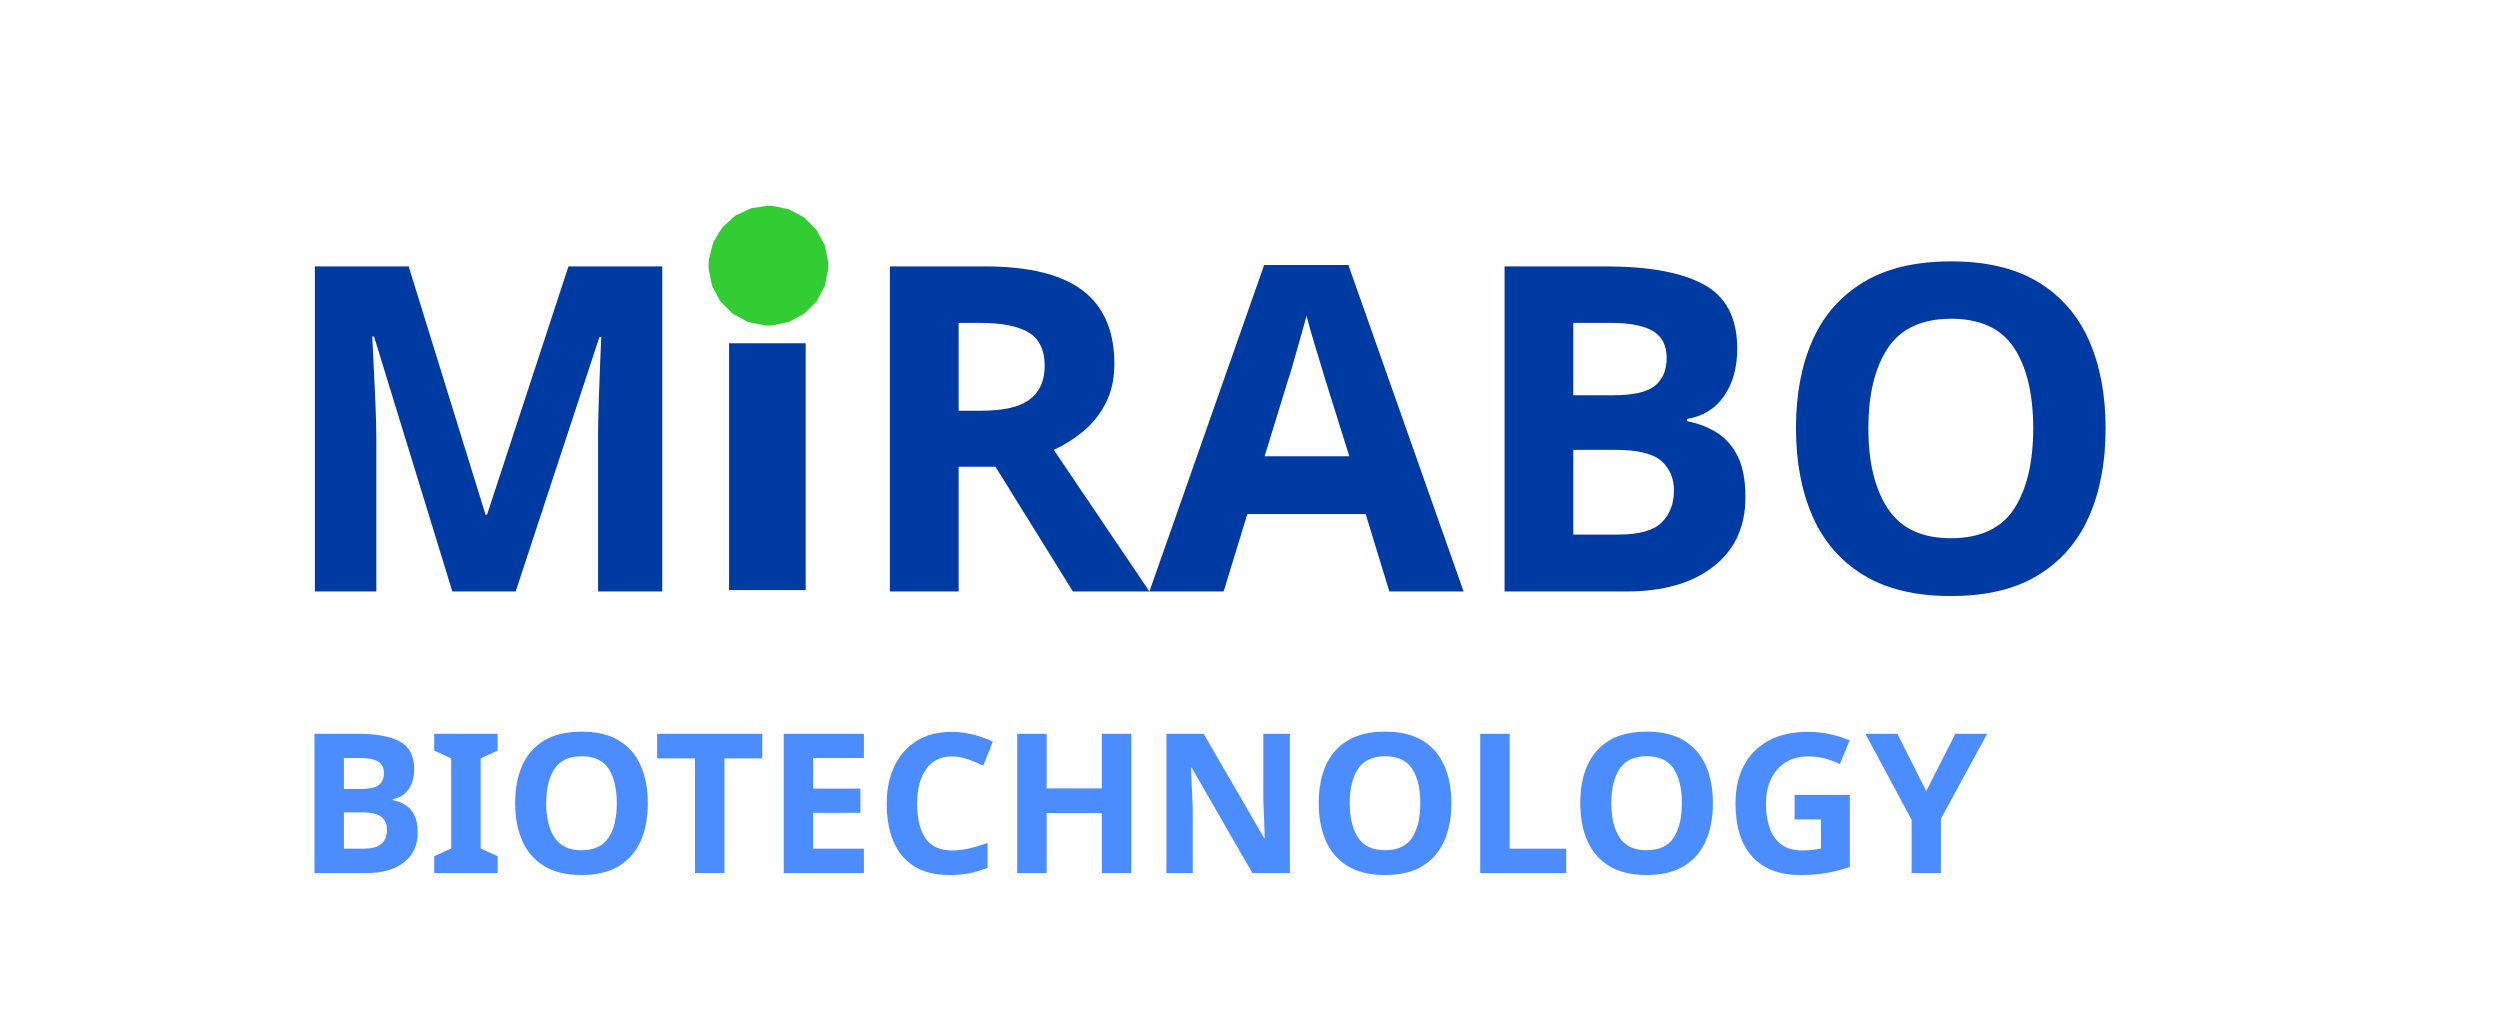
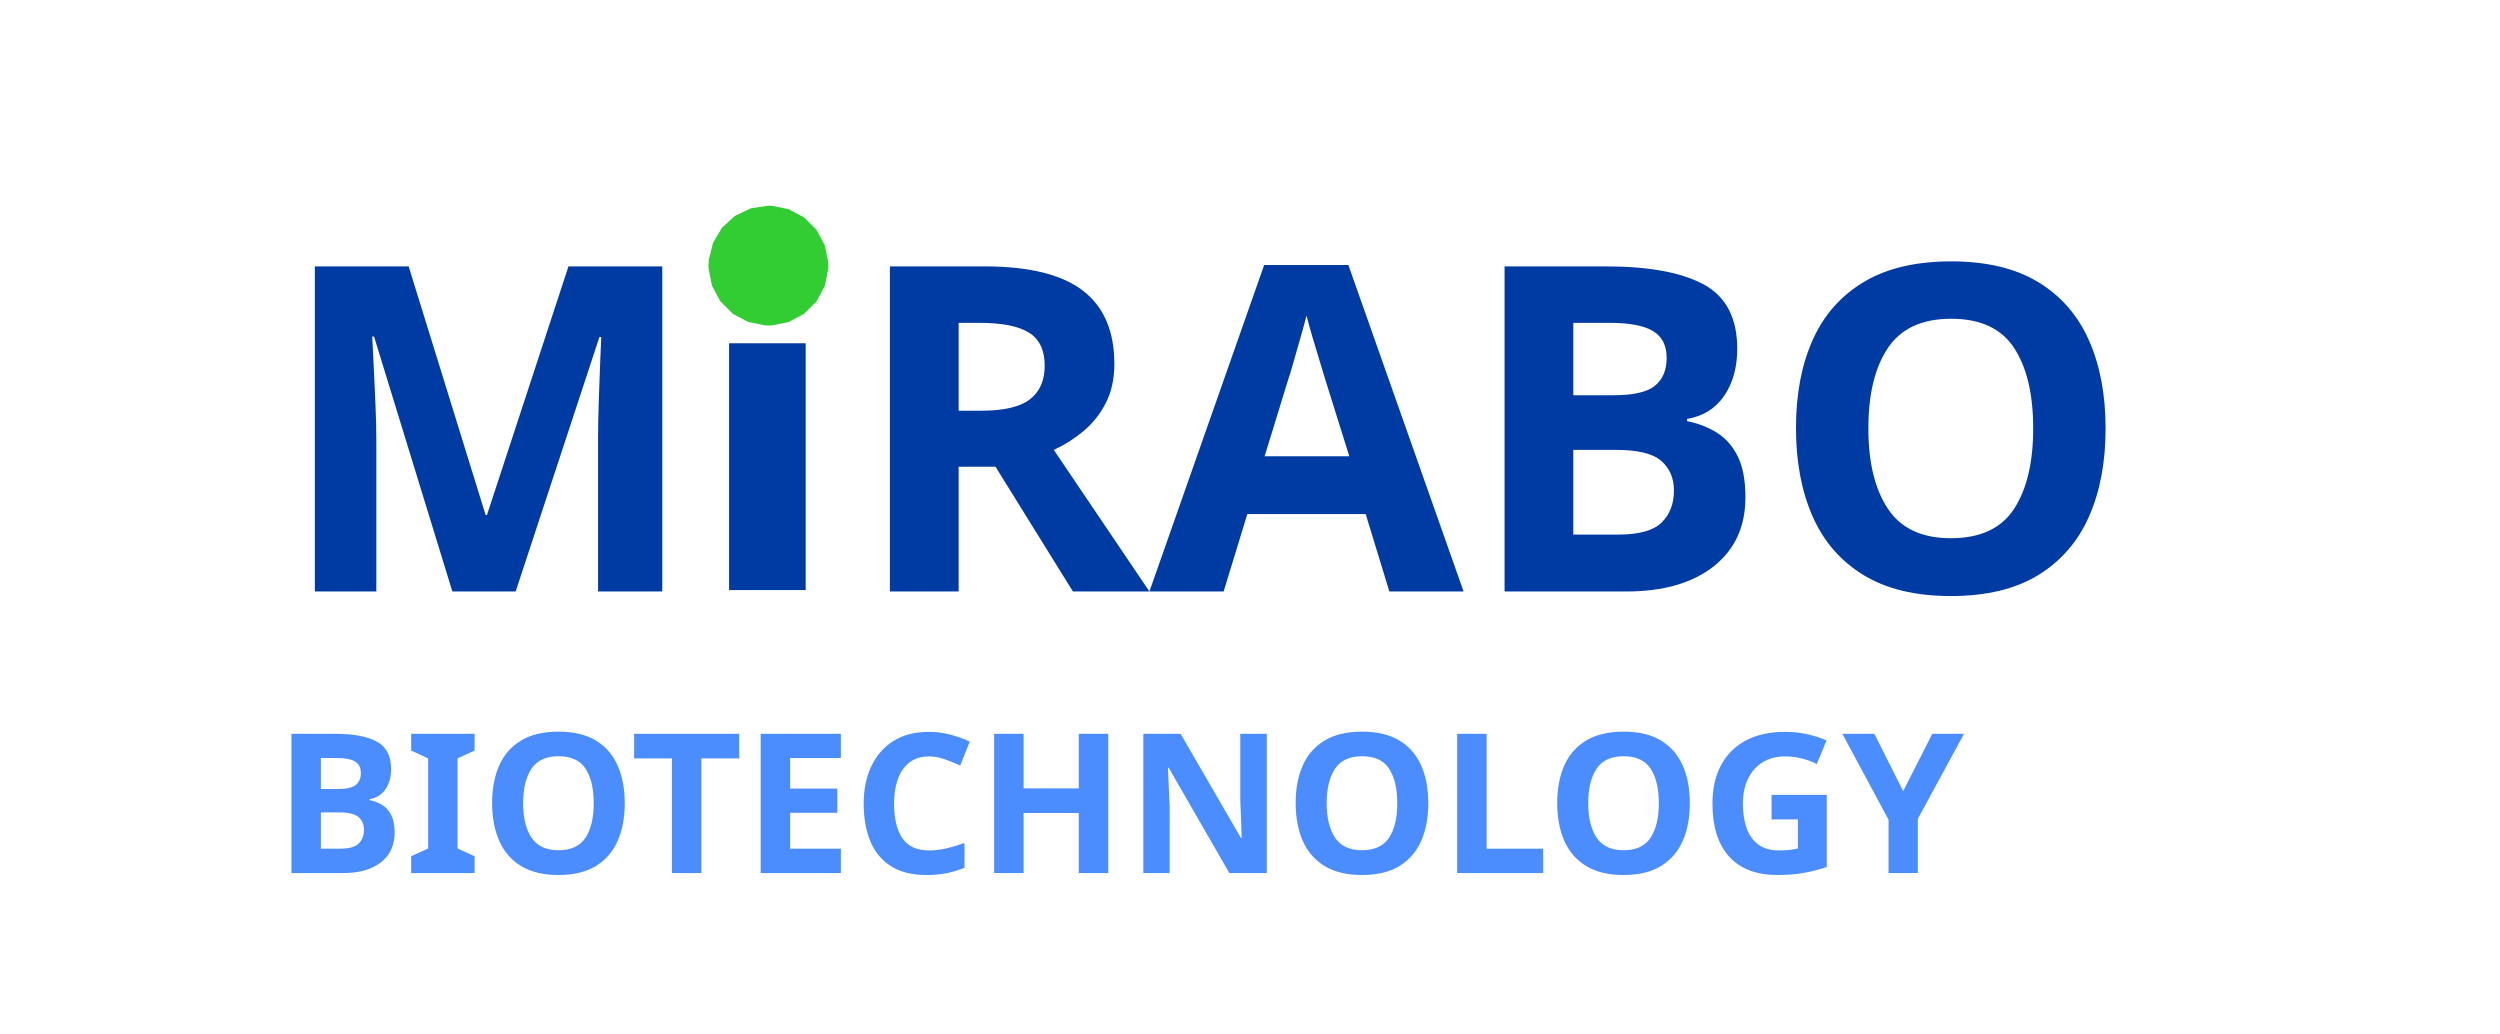
<svg xmlns="http://www.w3.org/2000/svg" width="3525" height="1457" xml:space="preserve" overflow="hidden">
  <g transform="translate(-1356 -715)">
    <g>
      <text fill="#003BA3" fill-opacity="1" font-family="Tahoma,Tahoma_MSFontService,sans-serif" font-style="normal" font-variant="normal" font-weight="700" font-stretch="normal" font-size="642" text-anchor="start" direction="ltr" writing-mode="lr-tb" unicode-bidi="normal" text-decoration="none" transform="matrix(1 0 0 1 1742.17 1549)">M</text>
      <text fill="#003BA3" fill-opacity="1" font-family="Tahoma,Tahoma_MSFontService,sans-serif" font-style="normal" font-variant="normal" font-weight="700" font-stretch="normal" font-size="642" text-anchor="start" direction="ltr" writing-mode="lr-tb" unicode-bidi="normal" text-decoration="none" transform="matrix(1 0 0 1 2552.96 1549)">RABO</text>
      <path d="M2439.5 1005 2414.97 1008.63 2392.56 1019.24 2374.18 1035.89 2361.43 1057.16 2355.41 1081.21 2355 1089.5 2355.1 1093.65 2359.94 1117.96 2371.63 1139.84 2389.16 1157.37 2411.04 1169.06 2435.35 1173.9 2439.5 1174 2443.65 1173.9 2467.97 1169.06 2489.85 1157.37 2507.37 1139.84 2519.06 1117.96 2523.9 1093.65 2524 1089.5 2523.9 1085.35 2519.06 1061.03 2507.37 1039.16 2489.85 1021.63 2467.97 1009.93 2443.65 1005.1 2439.5 1005Z" fill="#32CD32" fill-rule="evenodd" fill-opacity="1" />
-       <text fill="#4B8DFF" fill-opacity="1" font-family="Tahoma,Tahoma_MSFontService,sans-serif" font-style="normal" font-variant="normal" font-weight="700" font-stretch="normal" font-size="275" text-anchor="start" direction="ltr" writing-mode="lr-tb" unicode-bidi="normal" text-decoration="none" transform="matrix(1 0 0 1 1774.67 1946)">BIOTECHNOLOGY</text>
+       <text fill="#4B8DFF" fill-opacity="1" font-family="Tahoma,Tahoma_MSFontService,sans-serif" font-style="normal" font-variant="normal" font-weight="700" font-stretch="normal" font-size="275" text-anchor="start" direction="ltr" writing-mode="lr-tb" unicode-bidi="normal" text-decoration="none" textLength="2613" lengthAdjust="spacing" transform="matrix(1 0 0 1 1742.17 1946)">BIOTECHNOLOGY</text>
      <rect x="2384" y="1199" width="108" height="348" fill="#003BA3" fill-opacity="1" />
    </g>
  </g>
</svg>
